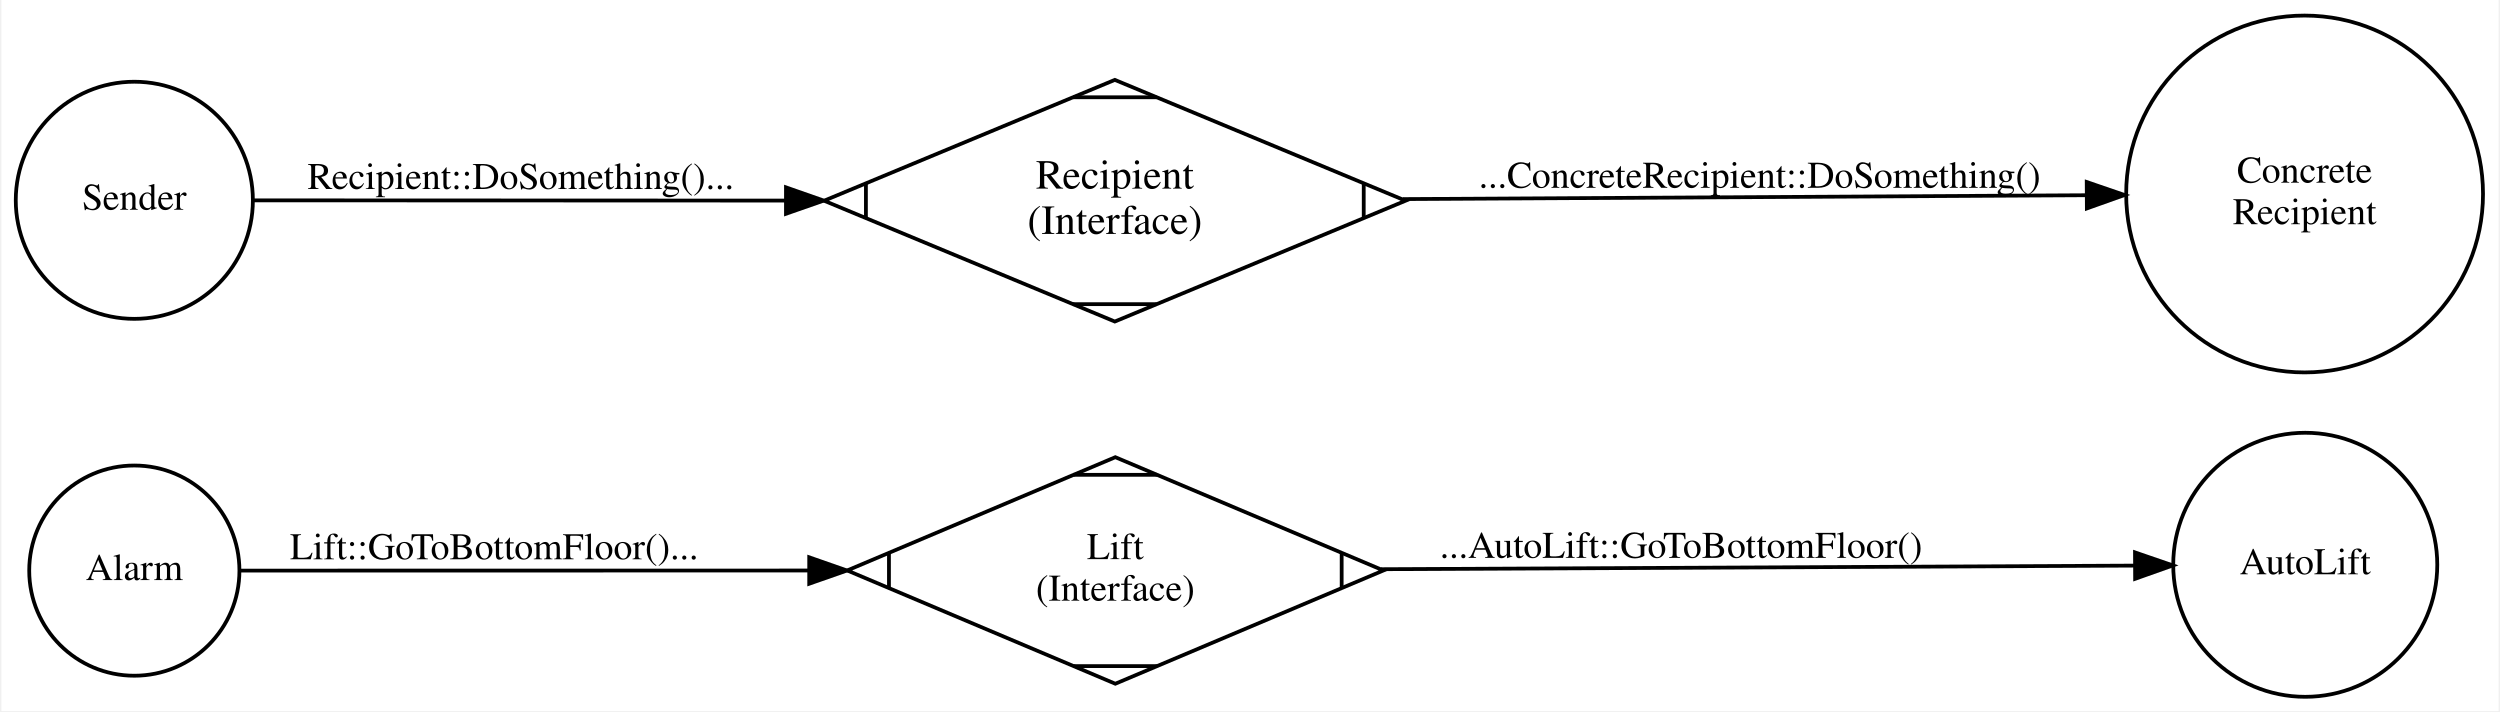
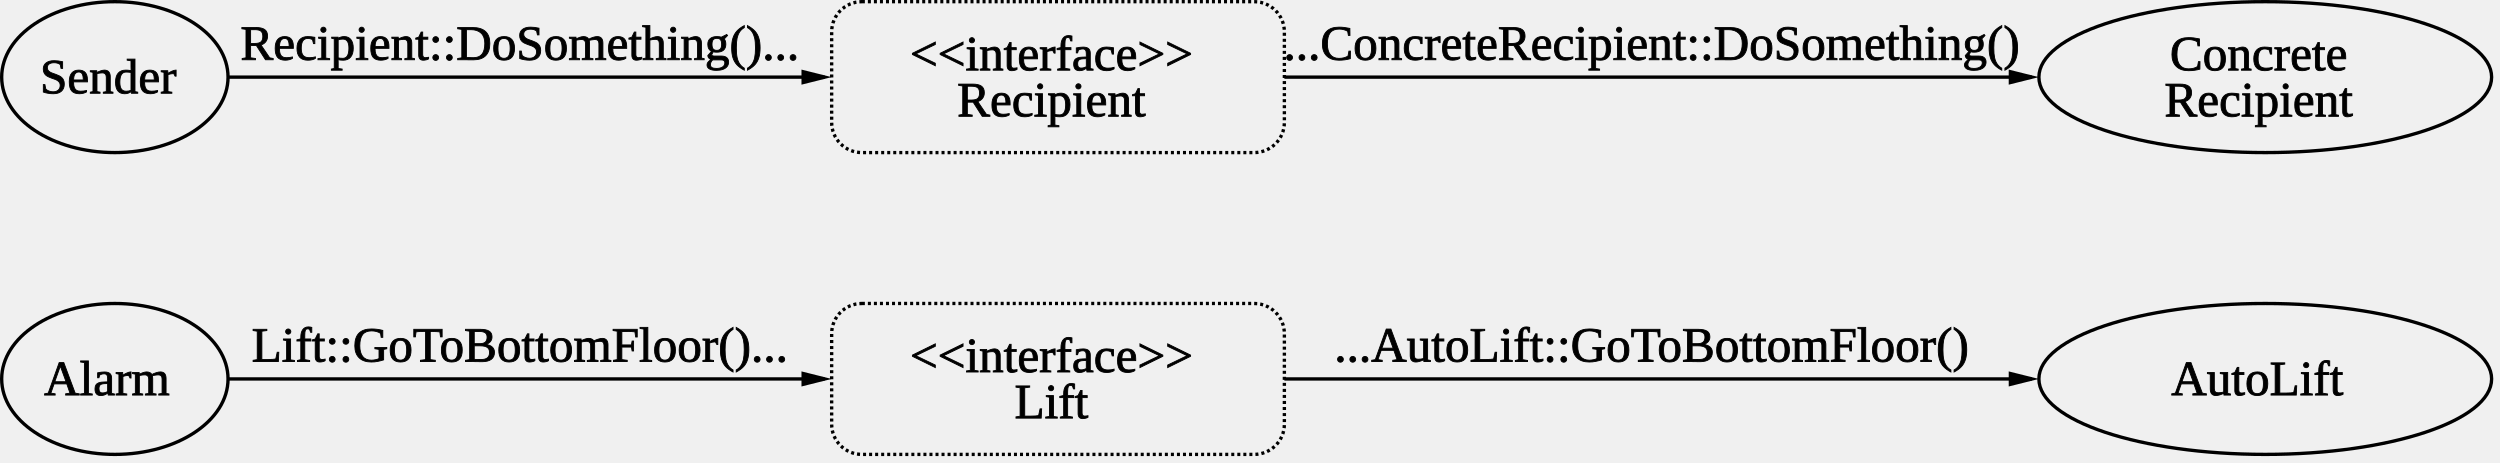
- <svg xmlns="http://www.w3.org/2000/svg" width="661pt" height="188pt" viewBox="0.00 0.00 661.34 188.31">
-   <g id="graph0" class="graph" transform="scale(1 1) rotate(0) translate(319.43 105.244)">
-     <polygon fill="white" stroke="none" points="-319.43,83.064 -319.43,-105.244 341.91,-105.244 341.91,83.064 -319.43,83.064" />
-     <g id="node1" class="node">
-       <ellipse fill="none" stroke="black" cx="-284.231" cy="-52.199" rx="31.4" ry="31.4" />
-       <text text-anchor="middle" x="-284.231" y="-49.699" font-family="Times,serif" font-size="10.00">Sender</text>
-     </g>
-     <g id="node3" class="node">
-       <polygon fill="none" stroke="black" points="-24.56,-84.088 -101.56,-52.088 -24.56,-20.088 52.44,-52.088 -24.56,-84.088" />
-       <polyline fill="none" stroke="black" points="-90.479,-56.693 -90.479,-47.483 " />
-       <polyline fill="none" stroke="black" points="-35.642,-24.693 -13.479,-24.693 " />
-       <polyline fill="none" stroke="black" points="41.358,-47.483 41.358,-56.693 " />
-       <polyline fill="none" stroke="black" points="-13.479,-79.483 -35.642,-79.483 " />
-       <text text-anchor="middle" x="-24.56" y="-55.288" font-family="Times,serif" font-size="11.00">Recipient</text>
-       <text text-anchor="middle" x="-24.56" y="-43.288" font-family="Times,serif" font-size="11.00">(Interface)</text>
-     </g>
-     <g id="edge1" class="edge">
-       <path fill="none" stroke="black" d="M-252.908,-52.185C-218.151,-52.171 -160.543,-52.146 -111.887,-52.125" />
-       <polygon fill="black" stroke="black" points="-111.65,-55.625 -101.652,-52.121 -111.653,-48.625 -111.65,-55.625" />
-       <text text-anchor="middle" x="-181.908" y="-55.185" font-family="Times,serif" font-size="10.00">Recipient::DoSomething()...</text>
-     </g>
-     <g id="node2" class="node">
-       <ellipse fill="none" stroke="black" cx="290.534" cy="-53.868" rx="47.253" ry="47.253" />
-       <text text-anchor="middle" x="290.534" y="-56.868" font-family="Times,serif" font-size="10.00">Concrete</text>
-       <text text-anchor="middle" x="290.534" y="-45.868" font-family="Times,serif" font-size="10.00">Recipient</text>
-     </g>
-     <g id="edge2" class="edge">
-       <path fill="none" stroke="black" d="M51.715,-52.519C107.435,-52.834 181.83,-53.254 232.691,-53.541" />
-       <polygon fill="black" stroke="black" points="232.835,-57.042 242.854,-53.599 232.874,-50.042 232.835,-57.042" />
-       <text text-anchor="middle" x="146.215" y="-55.519" font-family="Times,serif" font-size="10.00">...ConcreteRecipient::DoSomething()</text>
-     </g>
-     <g id="node4" class="node">
-       <ellipse fill="none" stroke="black" cx="-284.231" cy="45.876" rx="27.835" ry="27.835" />
-       <text text-anchor="middle" x="-284.231" y="48.376" font-family="Times,serif" font-size="10.00">Alarm</text>
-     </g>
-     <g id="node6" class="node">
-       <polygon fill="none" stroke="black" points="-24.43,15.836 -95.43,45.836 -24.43,75.836 46.57,45.836 -24.43,15.836" />
-       <polyline fill="none" stroke="black" points="-84.377,41.165 -84.377,50.507 " />
-       <polyline fill="none" stroke="black" points="-35.484,71.165 -13.377,71.165 " />
-       <polyline fill="none" stroke="black" points="35.516,50.507 35.516,41.165 " />
-       <polyline fill="none" stroke="black" points="-13.377,20.507 -35.484,20.507 " />
-       <text text-anchor="middle" x="-24.43" y="42.836" font-family="Times,serif" font-size="10.00">Lift</text>
-       <text text-anchor="middle" x="-24.43" y="53.836" font-family="Times,serif" font-size="10.00">(Interface)</text>
-     </g>
-     <g id="edge3" class="edge">
-       <path fill="none" stroke="black" d="M-256.428,45.872C-220.716,45.866 -157.194,45.857 -105.637,45.849" />
-       <polygon fill="black" stroke="black" points="-105.498,42.349 -95.497,45.847 -105.497,49.349 -105.498,42.349" />
-       <text text-anchor="middle" x="-188.928" y="42.872" font-family="Times,serif" font-size="10.00">Lift::GoToBottomFloor()...</text>
-     </g>
-     <g id="node5" class="node">
-       <ellipse fill="none" stroke="black" cx="290.707" cy="44.333" rx="34.964" ry="34.964" />
-       <text text-anchor="middle" x="290.707" y="46.833" font-family="Times,serif" font-size="10.00">AutoLift</text>
-     </g>
-     <g id="edge4" class="edge">
-       <path fill="none" stroke="black" d="M45.9,45.501C106.826,45.21 193.162,44.798 245.355,44.549" />
-       <polygon fill="black" stroke="black" points="245.619,41.048 255.636,44.5 245.653,48.048 245.619,41.048" />
-       <text text-anchor="middle" x="125.4" y="42.501" font-family="Times,serif" font-size="10.00">...AutoLift::GoToBottomFloor()</text>
-     </g>
+ <svg xmlns="http://www.w3.org/2000/svg" xml:space="preserve" style="shape-rendering:geometricPrecision; text-rendering:geometricPrecision;  image-rendering:optimizeQuality; fill-rule:evenodd; clip-rule:evenodd" width="745.5px" height="138px" viewBox="0 0 745.5 138" font-size="11pt" text-anchor="middle" stroke="black" stroke-miterlimit="10" stroke-width="1" fill="none">
+   <g>
+     <ellipse cx="34.25" cy="23" rx="33.75" ry="22.5" />
+     <text stroke-width="0.2pt" fill="black" x="32.286" y="27.812">
+ Sender
+ </text>
+     <polygon fill="black" points="239.5,23 239.5,24.61 245.938,23 239.5,21.39" />
+     <line x1="68" y1="23" x2="245.938" y2="23" />
+     <text stroke-width="0.2pt" fill="black" x="155.005" y="17.812">
+ Recipient::DoSomething()...
+ </text>
+     <rect stroke-dasharray="0.9,0.9" x="248" y="0.5" rx="9" ry="9" width="135" height="45" />
+     <text stroke-width="0.2pt" fill="black" x="313.536" y="20.938">
+ &lt;&lt;interface&gt;&gt;
+ </text>
+     <text stroke-width="0.2pt" fill="black" x="313.536" y="34.688">
+ Recipient
+ </text>
+     <polygon fill="black" points="599.5,23 599.5,24.61 605.938,23 599.5,21.39" />
+     <line x1="383" y1="23" x2="605.938" y2="23" />
+     <text stroke-width="0.2pt" fill="black" x="492.505" y="17.812">
+ ...ConcreteRecipient::DoSomething()
+ </text>
+     <ellipse cx="675.5" cy="23" rx="67.5" ry="22.5" />
+     <text stroke-width="0.2pt" fill="black" x="673.536" y="20.938">
+ Concrete
+ </text>
+     <text stroke-width="0.2pt" fill="black" x="673.536" y="34.688">
+ Recipient
+ </text>
+     <ellipse cx="34.25" cy="113" rx="33.75" ry="22.5" />
+     <text stroke-width="0.2pt" fill="black" x="32.286" y="117.812">
+ Alarm
+ </text>
+     <polygon fill="black" points="239.5,113 239.5,114.61 245.938,113 239.5,111.39" />
+     <line x1="68" y1="113" x2="245.938" y2="113" />
+     <text stroke-width="0.2pt" fill="black" x="155.005" y="107.812">
+ Lift::GoToBottomFloor()...
+ </text>
+     <rect stroke-dasharray="0.9,0.9" x="248" y="90.5" rx="9" ry="9" width="135" height="45" />
+     <text stroke-width="0.2pt" fill="black" x="313.536" y="110.938">
+ &lt;&lt;interface&gt;&gt;
+ </text>
+     <text stroke-width="0.2pt" fill="black" x="313.536" y="124.688">
+ Lift
+ </text>
+     <polygon fill="black" points="599.5,113 599.5,114.61 605.938,113 599.5,111.39" />
+     <line x1="383" y1="113" x2="605.938" y2="113" />
+     <text stroke-width="0.2pt" fill="black" x="492.505" y="107.812">
+ ...AutoLift::GoToBottomFloor()
+ </text>
+     <ellipse cx="675.5" cy="113" rx="67.5" ry="22.5" />
+     <text stroke-width="0.2pt" fill="black" x="673.536" y="117.812">
+ AutoLift
+ </text>
  </g>
</svg>
